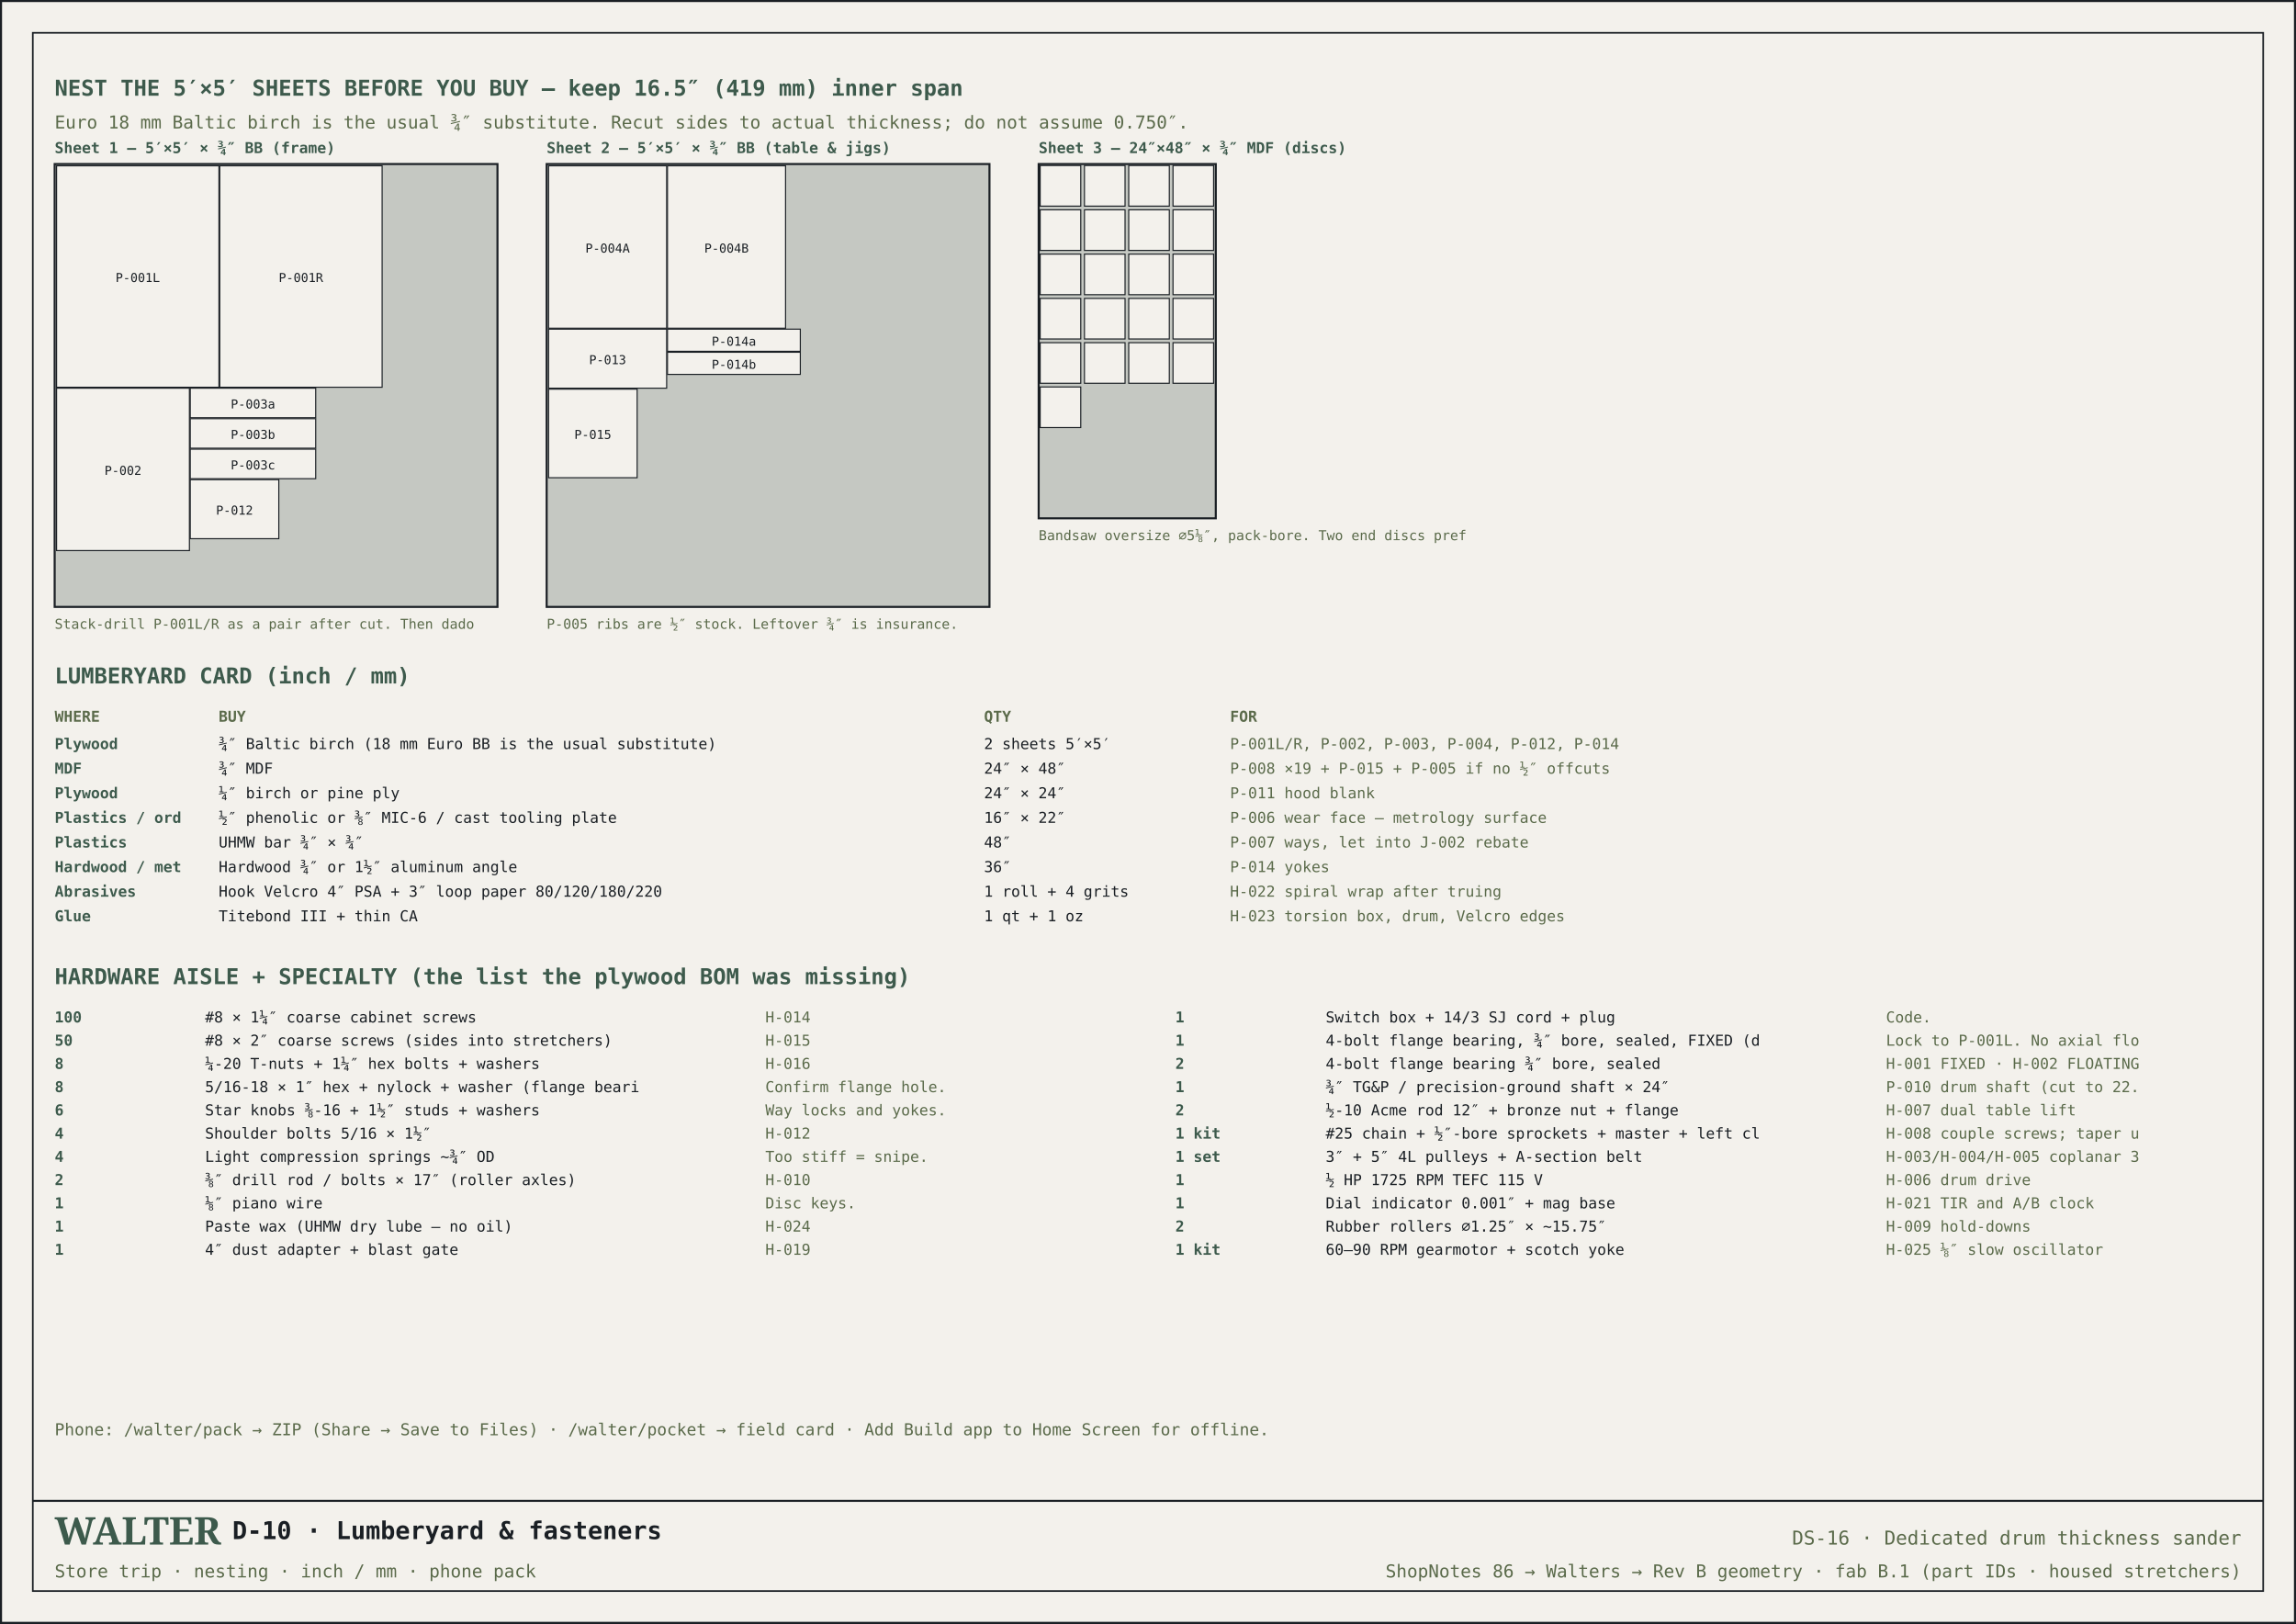
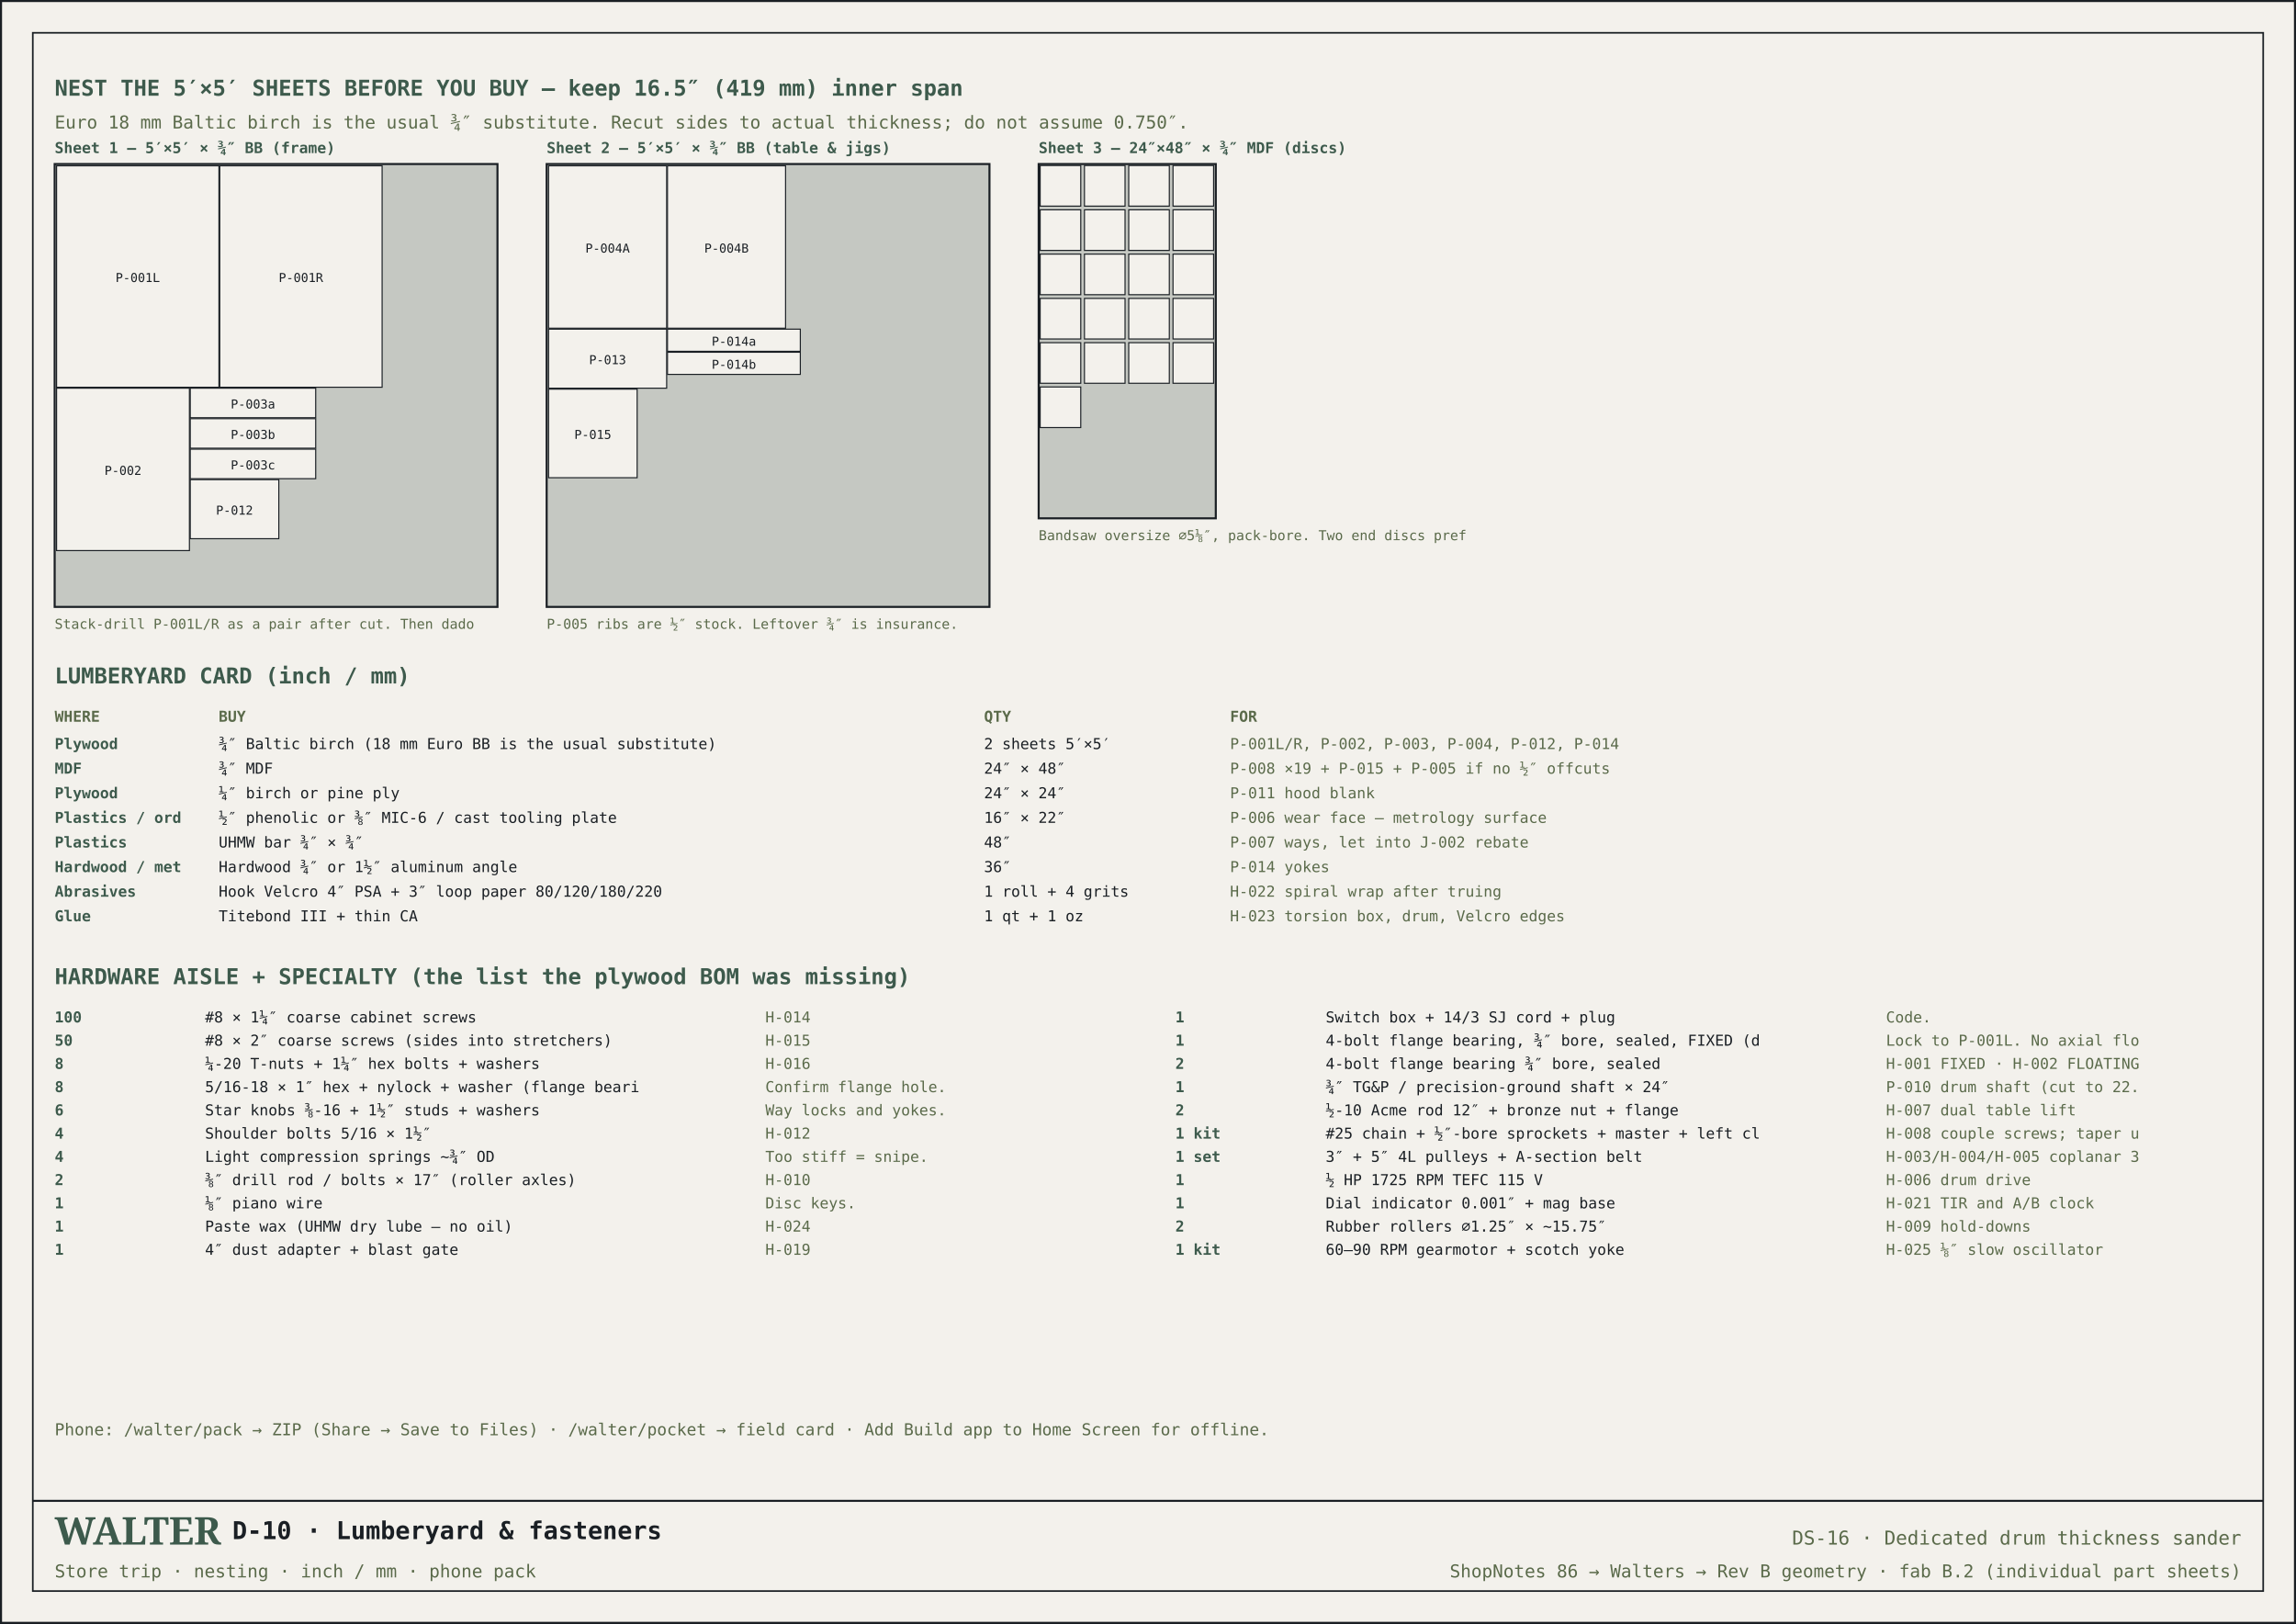
<svg xmlns="http://www.w3.org/2000/svg" width="1680" height="1188" viewBox="0 0 1680 1188">
  <rect x="0.0" y="0.0" width="1680.0" height="1188.0" fill="#f3f1ec" stroke="#1a1f24" stroke-width="3" />
  <rect x="24.0" y="24.0" width="1632.0" height="1140.0" fill="none" stroke="#1a1f24" stroke-width="1.2" />
  <line x1="24.0" y1="1098.0" x2="1656.0" y2="1098.0" stroke="#1a1f24" stroke-width="1.5" />
  <text x="40.0" y="1130.0" font-family="Georgia, serif" font-size="28" fill="#3d5a4c" text-anchor="start" font-weight="600">WALTER</text>
  <text x="170.0" y="1126.0" font-family="IBM Plex Mono, Menlo, monospace" font-size="18" fill="#1a1f24" text-anchor="start" font-weight="600">D-10  ·  Lumberyard &amp; fasteners</text>
  <text x="40.0" y="1154.0" font-family="IBM Plex Mono, Menlo, monospace" font-size="13" fill="#5a6a4a" text-anchor="start">Store trip · nesting · inch / mm · phone pack</text>
  <text x="1640.0" y="1130.0" font-family="IBM Plex Mono, Menlo, monospace" font-size="14" fill="#5a6a4a" text-anchor="end">DS-16 · Dedicated drum thickness sander</text>
-   <text x="1640.0" y="1154.0" font-family="IBM Plex Mono, Menlo, monospace" font-size="13" fill="#5a6a4a" text-anchor="end">ShopNotes 86 → Walters → Rev B geometry · fab B.1 (part IDs · housed stretchers)</text>
+   <text x="1640.0" y="1154.0" font-family="IBM Plex Mono, Menlo, monospace" font-size="13" fill="#5a6a4a" text-anchor="end">ShopNotes 86 → Walters → Rev B geometry · fab B.2 (individual part sheets)</text>
  <text x="40.0" y="70.0" font-family="IBM Plex Mono, Menlo, monospace" font-size="16" fill="#3d5a4c" text-anchor="start" font-weight="600">NEST THE 5′×5′ SHEETS BEFORE YOU BUY — keep 16.5″ (419 mm) inner span</text>
  <text x="40.0" y="94.0" font-family="IBM Plex Mono, Menlo, monospace" font-size="13" fill="#5a6a4a" text-anchor="start">Euro 18 mm Baltic birch is the usual ¾″ substitute. Recut sides to actual thickness; do not assume 0.750″.</text>
  <rect x="40.0" y="120.0" width="324.0" height="324.0" fill="#c5c8c2" stroke="#1a1f24" stroke-width="1.5" />
  <text x="40.0" y="112.0" font-family="IBM Plex Mono, Menlo, monospace" font-size="11" fill="#3d5a4c" text-anchor="start" font-weight="600">Sheet 1 — 5′×5′ × ¾″ BB (frame)</text>
  <rect x="41.4" y="121.3" width="118.8" height="162.0" fill="#f3f1ec" stroke="#1a1f24" stroke-width="0.8" />
  <text x="100.8" y="206.3" font-family="IBM Plex Mono, Menlo, monospace" font-size="9" fill="#1a1f24" text-anchor="middle">P-001L</text>
  <rect x="160.8" y="121.3" width="118.8" height="162.0" fill="#f3f1ec" stroke="#1a1f24" stroke-width="0.8" />
  <text x="220.2" y="206.3" font-family="IBM Plex Mono, Menlo, monospace" font-size="9" fill="#1a1f24" text-anchor="middle">P-001R</text>
  <rect x="41.4" y="284.0" width="97.2" height="118.8" fill="#f3f1ec" stroke="#1a1f24" stroke-width="0.8" />
  <text x="90.0" y="347.4" font-family="IBM Plex Mono, Menlo, monospace" font-size="9" fill="#1a1f24" text-anchor="middle">P-002</text>
  <rect x="139.2" y="284.0" width="91.8" height="21.6" fill="#f3f1ec" stroke="#1a1f24" stroke-width="0.8" />
  <text x="185.1" y="298.8" font-family="IBM Plex Mono, Menlo, monospace" font-size="9" fill="#1a1f24" text-anchor="middle">P-003a</text>
  <rect x="139.2" y="306.3" width="91.8" height="21.6" fill="#f3f1ec" stroke="#1a1f24" stroke-width="0.8" />
  <text x="185.1" y="321.1" font-family="IBM Plex Mono, Menlo, monospace" font-size="9" fill="#1a1f24" text-anchor="middle">P-003b</text>
  <rect x="139.2" y="328.6" width="91.8" height="21.6" fill="#f3f1ec" stroke="#1a1f24" stroke-width="0.8" />
  <text x="185.1" y="343.4" font-family="IBM Plex Mono, Menlo, monospace" font-size="9" fill="#1a1f24" text-anchor="middle">P-003c</text>
  <rect x="139.2" y="350.9" width="64.8" height="43.2" fill="#f3f1ec" stroke="#1a1f24" stroke-width="0.8" />
  <text x="171.6" y="376.5" font-family="IBM Plex Mono, Menlo, monospace" font-size="9" fill="#1a1f24" text-anchor="middle">P-012</text>
  <text x="40.0" y="460.0" font-family="IBM Plex Mono, Menlo, monospace" font-size="10" fill="#5a6a4a" text-anchor="start">Stack-drill P-001L/R as a pair after cut. Then dado </text>
  <rect x="400.0" y="120.0" width="324.0" height="324.0" fill="#c5c8c2" stroke="#1a1f24" stroke-width="1.5" />
  <text x="400.0" y="112.0" font-family="IBM Plex Mono, Menlo, monospace" font-size="11" fill="#3d5a4c" text-anchor="start" font-weight="600">Sheet 2 — 5′×5′ × ¾″ BB (table &amp; jigs)</text>
  <rect x="401.4" y="121.3" width="86.4" height="118.8" fill="#f3f1ec" stroke="#1a1f24" stroke-width="0.8" />
  <text x="444.6" y="184.8" font-family="IBM Plex Mono, Menlo, monospace" font-size="9" fill="#1a1f24" text-anchor="middle">P-004A</text>
  <rect x="488.4" y="121.3" width="86.4" height="118.8" fill="#f3f1ec" stroke="#1a1f24" stroke-width="0.8" />
  <text x="531.6" y="184.8" font-family="IBM Plex Mono, Menlo, monospace" font-size="9" fill="#1a1f24" text-anchor="middle">P-004B</text>
  <rect x="401.4" y="240.8" width="86.4" height="43.2" fill="#f3f1ec" stroke="#1a1f24" stroke-width="0.8" />
  <text x="444.6" y="266.4" font-family="IBM Plex Mono, Menlo, monospace" font-size="9" fill="#1a1f24" text-anchor="middle">P-013</text>
  <rect x="488.4" y="240.8" width="97.2" height="16.2" fill="#f3f1ec" stroke="#1a1f24" stroke-width="0.8" />
  <text x="537.0" y="252.9" font-family="IBM Plex Mono, Menlo, monospace" font-size="9" fill="#1a1f24" text-anchor="middle">P-014a</text>
  <rect x="488.4" y="257.7" width="97.2" height="16.2" fill="#f3f1ec" stroke="#1a1f24" stroke-width="0.8" />
  <text x="537.0" y="269.8" font-family="IBM Plex Mono, Menlo, monospace" font-size="9" fill="#1a1f24" text-anchor="middle">P-014b</text>
  <rect x="401.4" y="284.7" width="64.8" height="64.8" fill="#f3f1ec" stroke="#1a1f24" stroke-width="0.8" />
  <text x="433.8" y="321.1" font-family="IBM Plex Mono, Menlo, monospace" font-size="9" fill="#1a1f24" text-anchor="middle">P-015</text>
  <text x="400.0" y="460.0" font-family="IBM Plex Mono, Menlo, monospace" font-size="10" fill="#5a6a4a" text-anchor="start">P-005 ribs are ½″ stock. Leftover ¾″ is insurance.</text>
  <rect x="760.0" y="120.0" width="129.6" height="259.2" fill="#c5c8c2" stroke="#1a1f24" stroke-width="1.5" />
  <text x="760.0" y="112.0" font-family="IBM Plex Mono, Menlo, monospace" font-size="11" fill="#3d5a4c" text-anchor="start" font-weight="600">Sheet 3 — 24″×48″ × ¾″ MDF (discs)</text>
  <rect x="761.1" y="121.1" width="29.7" height="29.7" fill="#f3f1ec" stroke="#1a1f24" stroke-width="0.8" />
  <rect x="793.5" y="121.1" width="29.7" height="29.7" fill="#f3f1ec" stroke="#1a1f24" stroke-width="0.8" />
  <rect x="825.9" y="121.1" width="29.7" height="29.7" fill="#f3f1ec" stroke="#1a1f24" stroke-width="0.8" />
  <rect x="858.3" y="121.1" width="29.7" height="29.7" fill="#f3f1ec" stroke="#1a1f24" stroke-width="0.8" />
  <rect x="761.1" y="153.5" width="29.7" height="29.7" fill="#f3f1ec" stroke="#1a1f24" stroke-width="0.8" />
  <rect x="793.5" y="153.5" width="29.7" height="29.7" fill="#f3f1ec" stroke="#1a1f24" stroke-width="0.8" />
  <rect x="825.9" y="153.5" width="29.7" height="29.7" fill="#f3f1ec" stroke="#1a1f24" stroke-width="0.8" />
  <rect x="858.3" y="153.5" width="29.7" height="29.7" fill="#f3f1ec" stroke="#1a1f24" stroke-width="0.8" />
  <rect x="761.1" y="185.9" width="29.7" height="29.7" fill="#f3f1ec" stroke="#1a1f24" stroke-width="0.8" />
  <rect x="793.5" y="185.9" width="29.7" height="29.7" fill="#f3f1ec" stroke="#1a1f24" stroke-width="0.8" />
  <rect x="825.9" y="185.9" width="29.7" height="29.7" fill="#f3f1ec" stroke="#1a1f24" stroke-width="0.8" />
  <rect x="858.3" y="185.9" width="29.7" height="29.7" fill="#f3f1ec" stroke="#1a1f24" stroke-width="0.8" />
  <rect x="761.1" y="218.3" width="29.7" height="29.7" fill="#f3f1ec" stroke="#1a1f24" stroke-width="0.8" />
  <rect x="793.5" y="218.3" width="29.7" height="29.7" fill="#f3f1ec" stroke="#1a1f24" stroke-width="0.8" />
  <rect x="825.9" y="218.3" width="29.7" height="29.7" fill="#f3f1ec" stroke="#1a1f24" stroke-width="0.8" />
  <rect x="858.3" y="218.3" width="29.7" height="29.7" fill="#f3f1ec" stroke="#1a1f24" stroke-width="0.8" />
  <rect x="761.1" y="250.7" width="29.7" height="29.7" fill="#f3f1ec" stroke="#1a1f24" stroke-width="0.8" />
  <rect x="793.5" y="250.7" width="29.7" height="29.7" fill="#f3f1ec" stroke="#1a1f24" stroke-width="0.8" />
  <rect x="825.9" y="250.7" width="29.7" height="29.7" fill="#f3f1ec" stroke="#1a1f24" stroke-width="0.8" />
  <rect x="858.3" y="250.7" width="29.7" height="29.7" fill="#f3f1ec" stroke="#1a1f24" stroke-width="0.8" />
  <rect x="761.1" y="283.1" width="29.7" height="29.7" fill="#f3f1ec" stroke="#1a1f24" stroke-width="0.8" />
  <text x="760.0" y="395.2" font-family="IBM Plex Mono, Menlo, monospace" font-size="10" fill="#5a6a4a" text-anchor="start">Bandsaw oversize ⌀5⅛″, pack-bore. Two end discs pref</text>
  <text x="40.0" y="500.0" font-family="IBM Plex Mono, Menlo, monospace" font-size="16" fill="#3d5a4c" text-anchor="start" font-weight="600">LUMBERYARD CARD  (inch / mm)</text>
  <text x="40.0" y="528.0" font-family="IBM Plex Mono, Menlo, monospace" font-size="11" fill="#5a6a4a" text-anchor="start" font-weight="600">WHERE</text>
  <text x="160.0" y="528.0" font-family="IBM Plex Mono, Menlo, monospace" font-size="11" fill="#5a6a4a" text-anchor="start" font-weight="600">BUY</text>
  <text x="720.0" y="528.0" font-family="IBM Plex Mono, Menlo, monospace" font-size="11" fill="#5a6a4a" text-anchor="start" font-weight="600">QTY</text>
  <text x="900.0" y="528.0" font-family="IBM Plex Mono, Menlo, monospace" font-size="11" fill="#5a6a4a" text-anchor="start" font-weight="600">FOR</text>
  <text x="40.0" y="548.0" font-family="IBM Plex Mono, Menlo, monospace" font-size="11" fill="#3d5a4c" text-anchor="start" font-weight="600">Plywood</text>
  <text x="160.0" y="548.0" font-family="IBM Plex Mono, Menlo, monospace" font-size="11" fill="#1a1f24" text-anchor="start">¾″ Baltic birch (18 mm Euro BB is the usual substitute)</text>
  <text x="720.0" y="548.0" font-family="IBM Plex Mono, Menlo, monospace" font-size="11" fill="#1a1f24" text-anchor="start">2 sheets 5′×5′</text>
  <text x="900.0" y="548.0" font-family="IBM Plex Mono, Menlo, monospace" font-size="11" fill="#5a6a4a" text-anchor="start">P-001L/R, P-002, P-003, P-004, P-012, P-014</text>
  <text x="40.0" y="566.0" font-family="IBM Plex Mono, Menlo, monospace" font-size="11" fill="#3d5a4c" text-anchor="start" font-weight="600">MDF</text>
  <text x="160.0" y="566.0" font-family="IBM Plex Mono, Menlo, monospace" font-size="11" fill="#1a1f24" text-anchor="start">¾″ MDF</text>
  <text x="720.0" y="566.0" font-family="IBM Plex Mono, Menlo, monospace" font-size="11" fill="#1a1f24" text-anchor="start">24″ × 48″</text>
  <text x="900.0" y="566.0" font-family="IBM Plex Mono, Menlo, monospace" font-size="11" fill="#5a6a4a" text-anchor="start">P-008 ×19 + P-015 + P-005 if no ½″ offcuts</text>
  <text x="40.0" y="584.0" font-family="IBM Plex Mono, Menlo, monospace" font-size="11" fill="#3d5a4c" text-anchor="start" font-weight="600">Plywood</text>
  <text x="160.0" y="584.0" font-family="IBM Plex Mono, Menlo, monospace" font-size="11" fill="#1a1f24" text-anchor="start">¼″ birch or pine ply</text>
  <text x="720.0" y="584.0" font-family="IBM Plex Mono, Menlo, monospace" font-size="11" fill="#1a1f24" text-anchor="start">24″ × 24″</text>
  <text x="900.0" y="584.0" font-family="IBM Plex Mono, Menlo, monospace" font-size="11" fill="#5a6a4a" text-anchor="start">P-011 hood blank</text>
  <text x="40.0" y="602.0" font-family="IBM Plex Mono, Menlo, monospace" font-size="11" fill="#3d5a4c" text-anchor="start" font-weight="600">Plastics / ord</text>
  <text x="160.0" y="602.0" font-family="IBM Plex Mono, Menlo, monospace" font-size="11" fill="#1a1f24" text-anchor="start">½″ phenolic or ⅜″ MIC-6 / cast tooling plate</text>
  <text x="720.0" y="602.0" font-family="IBM Plex Mono, Menlo, monospace" font-size="11" fill="#1a1f24" text-anchor="start">16″ × 22″</text>
  <text x="900.0" y="602.0" font-family="IBM Plex Mono, Menlo, monospace" font-size="11" fill="#5a6a4a" text-anchor="start">P-006 wear face — metrology surface</text>
  <text x="40.0" y="620.0" font-family="IBM Plex Mono, Menlo, monospace" font-size="11" fill="#3d5a4c" text-anchor="start" font-weight="600">Plastics</text>
  <text x="160.0" y="620.0" font-family="IBM Plex Mono, Menlo, monospace" font-size="11" fill="#1a1f24" text-anchor="start">UHMW bar ¾″ × ¾″</text>
  <text x="720.0" y="620.0" font-family="IBM Plex Mono, Menlo, monospace" font-size="11" fill="#1a1f24" text-anchor="start">48″</text>
  <text x="900.0" y="620.0" font-family="IBM Plex Mono, Menlo, monospace" font-size="11" fill="#5a6a4a" text-anchor="start">P-007 ways, let into J-002 rebate</text>
  <text x="40.0" y="638.0" font-family="IBM Plex Mono, Menlo, monospace" font-size="11" fill="#3d5a4c" text-anchor="start" font-weight="600">Hardwood / met</text>
  <text x="160.0" y="638.0" font-family="IBM Plex Mono, Menlo, monospace" font-size="11" fill="#1a1f24" text-anchor="start">Hardwood ¾″ or 1½″ aluminum angle</text>
  <text x="720.0" y="638.0" font-family="IBM Plex Mono, Menlo, monospace" font-size="11" fill="#1a1f24" text-anchor="start">36″</text>
  <text x="900.0" y="638.0" font-family="IBM Plex Mono, Menlo, monospace" font-size="11" fill="#5a6a4a" text-anchor="start">P-014 yokes</text>
  <text x="40.0" y="656.0" font-family="IBM Plex Mono, Menlo, monospace" font-size="11" fill="#3d5a4c" text-anchor="start" font-weight="600">Abrasives</text>
  <text x="160.0" y="656.0" font-family="IBM Plex Mono, Menlo, monospace" font-size="11" fill="#1a1f24" text-anchor="start">Hook Velcro 4″ PSA + 3″ loop paper 80/120/180/220</text>
  <text x="720.0" y="656.0" font-family="IBM Plex Mono, Menlo, monospace" font-size="11" fill="#1a1f24" text-anchor="start">1 roll + 4 grits</text>
  <text x="900.0" y="656.0" font-family="IBM Plex Mono, Menlo, monospace" font-size="11" fill="#5a6a4a" text-anchor="start">H-022 spiral wrap after truing</text>
  <text x="40.0" y="674.0" font-family="IBM Plex Mono, Menlo, monospace" font-size="11" fill="#3d5a4c" text-anchor="start" font-weight="600">Glue</text>
  <text x="160.0" y="674.0" font-family="IBM Plex Mono, Menlo, monospace" font-size="11" fill="#1a1f24" text-anchor="start">Titebond III + thin CA</text>
  <text x="720.0" y="674.0" font-family="IBM Plex Mono, Menlo, monospace" font-size="11" fill="#1a1f24" text-anchor="start">1 qt + 1 oz</text>
  <text x="900.0" y="674.0" font-family="IBM Plex Mono, Menlo, monospace" font-size="11" fill="#5a6a4a" text-anchor="start">H-023 torsion box, drum, Velcro edges</text>
  <text x="40.0" y="720.0" font-family="IBM Plex Mono, Menlo, monospace" font-size="16" fill="#3d5a4c" text-anchor="start" font-weight="600">HARDWARE AISLE + SPECIALTY  (the list the plywood BOM was missing)</text>
  <text x="40.0" y="748.0" font-family="IBM Plex Mono, Menlo, monospace" font-size="11" fill="#3d5a4c" text-anchor="start" font-weight="600">100</text>
  <text x="150.0" y="748.0" font-family="IBM Plex Mono, Menlo, monospace" font-size="11" fill="#1a1f24" text-anchor="start">#8 × 1¼″ coarse cabinet screws</text>
  <text x="560.0" y="748.0" font-family="IBM Plex Mono, Menlo, monospace" font-size="11" fill="#5a6a4a" text-anchor="start">H-014</text>
  <text x="40.0" y="765.0" font-family="IBM Plex Mono, Menlo, monospace" font-size="11" fill="#3d5a4c" text-anchor="start" font-weight="600">50</text>
  <text x="150.0" y="765.0" font-family="IBM Plex Mono, Menlo, monospace" font-size="11" fill="#1a1f24" text-anchor="start">#8 × 2″ coarse screws (sides into stretchers)</text>
  <text x="560.0" y="765.0" font-family="IBM Plex Mono, Menlo, monospace" font-size="11" fill="#5a6a4a" text-anchor="start">H-015</text>
  <text x="40.0" y="782.0" font-family="IBM Plex Mono, Menlo, monospace" font-size="11" fill="#3d5a4c" text-anchor="start" font-weight="600">8</text>
  <text x="150.0" y="782.0" font-family="IBM Plex Mono, Menlo, monospace" font-size="11" fill="#1a1f24" text-anchor="start">¼-20 T-nuts + 1¼″ hex bolts + washers</text>
  <text x="560.0" y="782.0" font-family="IBM Plex Mono, Menlo, monospace" font-size="11" fill="#5a6a4a" text-anchor="start">H-016</text>
  <text x="40.0" y="799.0" font-family="IBM Plex Mono, Menlo, monospace" font-size="11" fill="#3d5a4c" text-anchor="start" font-weight="600">8</text>
  <text x="150.0" y="799.0" font-family="IBM Plex Mono, Menlo, monospace" font-size="11" fill="#1a1f24" text-anchor="start">5/16-18 × 1″ hex + nylock + washer (flange beari</text>
  <text x="560.0" y="799.0" font-family="IBM Plex Mono, Menlo, monospace" font-size="11" fill="#5a6a4a" text-anchor="start">Confirm flange hole.</text>
  <text x="40.0" y="816.0" font-family="IBM Plex Mono, Menlo, monospace" font-size="11" fill="#3d5a4c" text-anchor="start" font-weight="600">6</text>
  <text x="150.0" y="816.0" font-family="IBM Plex Mono, Menlo, monospace" font-size="11" fill="#1a1f24" text-anchor="start">Star knobs ⅜-16 + 1½″ studs + washers</text>
  <text x="560.0" y="816.0" font-family="IBM Plex Mono, Menlo, monospace" font-size="11" fill="#5a6a4a" text-anchor="start">Way locks and yokes.</text>
  <text x="40.0" y="833.0" font-family="IBM Plex Mono, Menlo, monospace" font-size="11" fill="#3d5a4c" text-anchor="start" font-weight="600">4</text>
  <text x="150.0" y="833.0" font-family="IBM Plex Mono, Menlo, monospace" font-size="11" fill="#1a1f24" text-anchor="start">Shoulder bolts 5/16 × 1½″</text>
  <text x="560.0" y="833.0" font-family="IBM Plex Mono, Menlo, monospace" font-size="11" fill="#5a6a4a" text-anchor="start">H-012</text>
  <text x="40.0" y="850.0" font-family="IBM Plex Mono, Menlo, monospace" font-size="11" fill="#3d5a4c" text-anchor="start" font-weight="600">4</text>
  <text x="150.0" y="850.0" font-family="IBM Plex Mono, Menlo, monospace" font-size="11" fill="#1a1f24" text-anchor="start">Light compression springs ~¾″ OD</text>
  <text x="560.0" y="850.0" font-family="IBM Plex Mono, Menlo, monospace" font-size="11" fill="#5a6a4a" text-anchor="start">Too stiff = snipe.</text>
  <text x="40.0" y="867.0" font-family="IBM Plex Mono, Menlo, monospace" font-size="11" fill="#3d5a4c" text-anchor="start" font-weight="600">2</text>
  <text x="150.0" y="867.0" font-family="IBM Plex Mono, Menlo, monospace" font-size="11" fill="#1a1f24" text-anchor="start">⅜″ drill rod / bolts × 17″ (roller axles)</text>
  <text x="560.0" y="867.0" font-family="IBM Plex Mono, Menlo, monospace" font-size="11" fill="#5a6a4a" text-anchor="start">H-010</text>
  <text x="40.0" y="884.0" font-family="IBM Plex Mono, Menlo, monospace" font-size="11" fill="#3d5a4c" text-anchor="start" font-weight="600">1</text>
  <text x="150.0" y="884.0" font-family="IBM Plex Mono, Menlo, monospace" font-size="11" fill="#1a1f24" text-anchor="start">⅛″ piano wire</text>
  <text x="560.0" y="884.0" font-family="IBM Plex Mono, Menlo, monospace" font-size="11" fill="#5a6a4a" text-anchor="start">Disc keys.</text>
  <text x="40.0" y="901.0" font-family="IBM Plex Mono, Menlo, monospace" font-size="11" fill="#3d5a4c" text-anchor="start" font-weight="600">1</text>
  <text x="150.0" y="901.0" font-family="IBM Plex Mono, Menlo, monospace" font-size="11" fill="#1a1f24" text-anchor="start">Paste wax (UHMW dry lube — no oil)</text>
  <text x="560.0" y="901.0" font-family="IBM Plex Mono, Menlo, monospace" font-size="11" fill="#5a6a4a" text-anchor="start">H-024</text>
  <text x="40.0" y="918.0" font-family="IBM Plex Mono, Menlo, monospace" font-size="11" fill="#3d5a4c" text-anchor="start" font-weight="600">1</text>
  <text x="150.0" y="918.0" font-family="IBM Plex Mono, Menlo, monospace" font-size="11" fill="#1a1f24" text-anchor="start">4″ dust adapter + blast gate</text>
  <text x="560.0" y="918.0" font-family="IBM Plex Mono, Menlo, monospace" font-size="11" fill="#5a6a4a" text-anchor="start">H-019</text>
  <text x="860.0" y="748.0" font-family="IBM Plex Mono, Menlo, monospace" font-size="11" fill="#3d5a4c" text-anchor="start" font-weight="600">1</text>
  <text x="970.0" y="748.0" font-family="IBM Plex Mono, Menlo, monospace" font-size="11" fill="#1a1f24" text-anchor="start">Switch box + 14/3 SJ cord + plug</text>
  <text x="1380.0" y="748.0" font-family="IBM Plex Mono, Menlo, monospace" font-size="11" fill="#5a6a4a" text-anchor="start">Code.</text>
  <text x="860.0" y="765.0" font-family="IBM Plex Mono, Menlo, monospace" font-size="11" fill="#3d5a4c" text-anchor="start" font-weight="600">1</text>
  <text x="970.0" y="765.0" font-family="IBM Plex Mono, Menlo, monospace" font-size="11" fill="#1a1f24" text-anchor="start">4-bolt flange bearing, ¾″ bore, sealed, FIXED (d</text>
  <text x="1380.0" y="765.0" font-family="IBM Plex Mono, Menlo, monospace" font-size="11" fill="#5a6a4a" text-anchor="start">Lock to P-001L. No axial flo</text>
  <text x="860.0" y="782.0" font-family="IBM Plex Mono, Menlo, monospace" font-size="11" fill="#3d5a4c" text-anchor="start" font-weight="600">2</text>
  <text x="970.0" y="782.0" font-family="IBM Plex Mono, Menlo, monospace" font-size="11" fill="#1a1f24" text-anchor="start">4-bolt flange bearing ¾″ bore, sealed</text>
  <text x="1380.0" y="782.0" font-family="IBM Plex Mono, Menlo, monospace" font-size="11" fill="#5a6a4a" text-anchor="start">H-001 FIXED · H-002 FLOATING</text>
  <text x="860.0" y="799.0" font-family="IBM Plex Mono, Menlo, monospace" font-size="11" fill="#3d5a4c" text-anchor="start" font-weight="600">1</text>
  <text x="970.0" y="799.0" font-family="IBM Plex Mono, Menlo, monospace" font-size="11" fill="#1a1f24" text-anchor="start">¾″ TG&amp;P / precision-ground shaft × 24″</text>
  <text x="1380.0" y="799.0" font-family="IBM Plex Mono, Menlo, monospace" font-size="11" fill="#5a6a4a" text-anchor="start">P-010 drum shaft (cut to 22.</text>
  <text x="860.0" y="816.0" font-family="IBM Plex Mono, Menlo, monospace" font-size="11" fill="#3d5a4c" text-anchor="start" font-weight="600">2</text>
  <text x="970.0" y="816.0" font-family="IBM Plex Mono, Menlo, monospace" font-size="11" fill="#1a1f24" text-anchor="start">½-10 Acme rod 12″ + bronze nut + flange</text>
  <text x="1380.0" y="816.0" font-family="IBM Plex Mono, Menlo, monospace" font-size="11" fill="#5a6a4a" text-anchor="start">H-007 dual table lift</text>
  <text x="860.0" y="833.0" font-family="IBM Plex Mono, Menlo, monospace" font-size="11" fill="#3d5a4c" text-anchor="start" font-weight="600">1 kit</text>
  <text x="970.0" y="833.0" font-family="IBM Plex Mono, Menlo, monospace" font-size="11" fill="#1a1f24" text-anchor="start">#25 chain + ½″-bore sprockets + master + left cl</text>
  <text x="1380.0" y="833.0" font-family="IBM Plex Mono, Menlo, monospace" font-size="11" fill="#5a6a4a" text-anchor="start">H-008 couple screws; taper u</text>
  <text x="860.0" y="850.0" font-family="IBM Plex Mono, Menlo, monospace" font-size="11" fill="#3d5a4c" text-anchor="start" font-weight="600">1 set</text>
  <text x="970.0" y="850.0" font-family="IBM Plex Mono, Menlo, monospace" font-size="11" fill="#1a1f24" text-anchor="start">3″ + 5″ 4L pulleys + A-section belt</text>
  <text x="1380.0" y="850.0" font-family="IBM Plex Mono, Menlo, monospace" font-size="11" fill="#5a6a4a" text-anchor="start">H-003/H-004/H-005 coplanar 3</text>
  <text x="860.0" y="867.0" font-family="IBM Plex Mono, Menlo, monospace" font-size="11" fill="#3d5a4c" text-anchor="start" font-weight="600">1</text>
  <text x="970.0" y="867.0" font-family="IBM Plex Mono, Menlo, monospace" font-size="11" fill="#1a1f24" text-anchor="start">½ HP 1725 RPM TEFC 115 V</text>
  <text x="1380.0" y="867.0" font-family="IBM Plex Mono, Menlo, monospace" font-size="11" fill="#5a6a4a" text-anchor="start">H-006 drum drive</text>
  <text x="860.0" y="884.0" font-family="IBM Plex Mono, Menlo, monospace" font-size="11" fill="#3d5a4c" text-anchor="start" font-weight="600">1</text>
  <text x="970.0" y="884.0" font-family="IBM Plex Mono, Menlo, monospace" font-size="11" fill="#1a1f24" text-anchor="start">Dial indicator 0.001″ + mag base</text>
  <text x="1380.0" y="884.0" font-family="IBM Plex Mono, Menlo, monospace" font-size="11" fill="#5a6a4a" text-anchor="start">H-021 TIR and A/B clock</text>
  <text x="860.0" y="901.0" font-family="IBM Plex Mono, Menlo, monospace" font-size="11" fill="#3d5a4c" text-anchor="start" font-weight="600">2</text>
  <text x="970.0" y="901.0" font-family="IBM Plex Mono, Menlo, monospace" font-size="11" fill="#1a1f24" text-anchor="start">Rubber rollers ⌀1.25″ × ~15.75″</text>
  <text x="1380.0" y="901.0" font-family="IBM Plex Mono, Menlo, monospace" font-size="11" fill="#5a6a4a" text-anchor="start">H-009 hold-downs</text>
  <text x="860.0" y="918.0" font-family="IBM Plex Mono, Menlo, monospace" font-size="11" fill="#3d5a4c" text-anchor="start" font-weight="600">1 kit</text>
  <text x="970.0" y="918.0" font-family="IBM Plex Mono, Menlo, monospace" font-size="11" fill="#1a1f24" text-anchor="start">60–90 RPM gearmotor + scotch yoke</text>
  <text x="1380.0" y="918.0" font-family="IBM Plex Mono, Menlo, monospace" font-size="11" fill="#5a6a4a" text-anchor="start">H-025 ⅛″ slow oscillator</text>
  <text x="40.0" y="1050.0" font-family="IBM Plex Mono, Menlo, monospace" font-size="12" fill="#5a6a4a" text-anchor="start">Phone: /walter/pack → ZIP (Share → Save to Files) · /walter/pocket → field card · Add Build app to Home Screen for offline.</text>
</svg>
